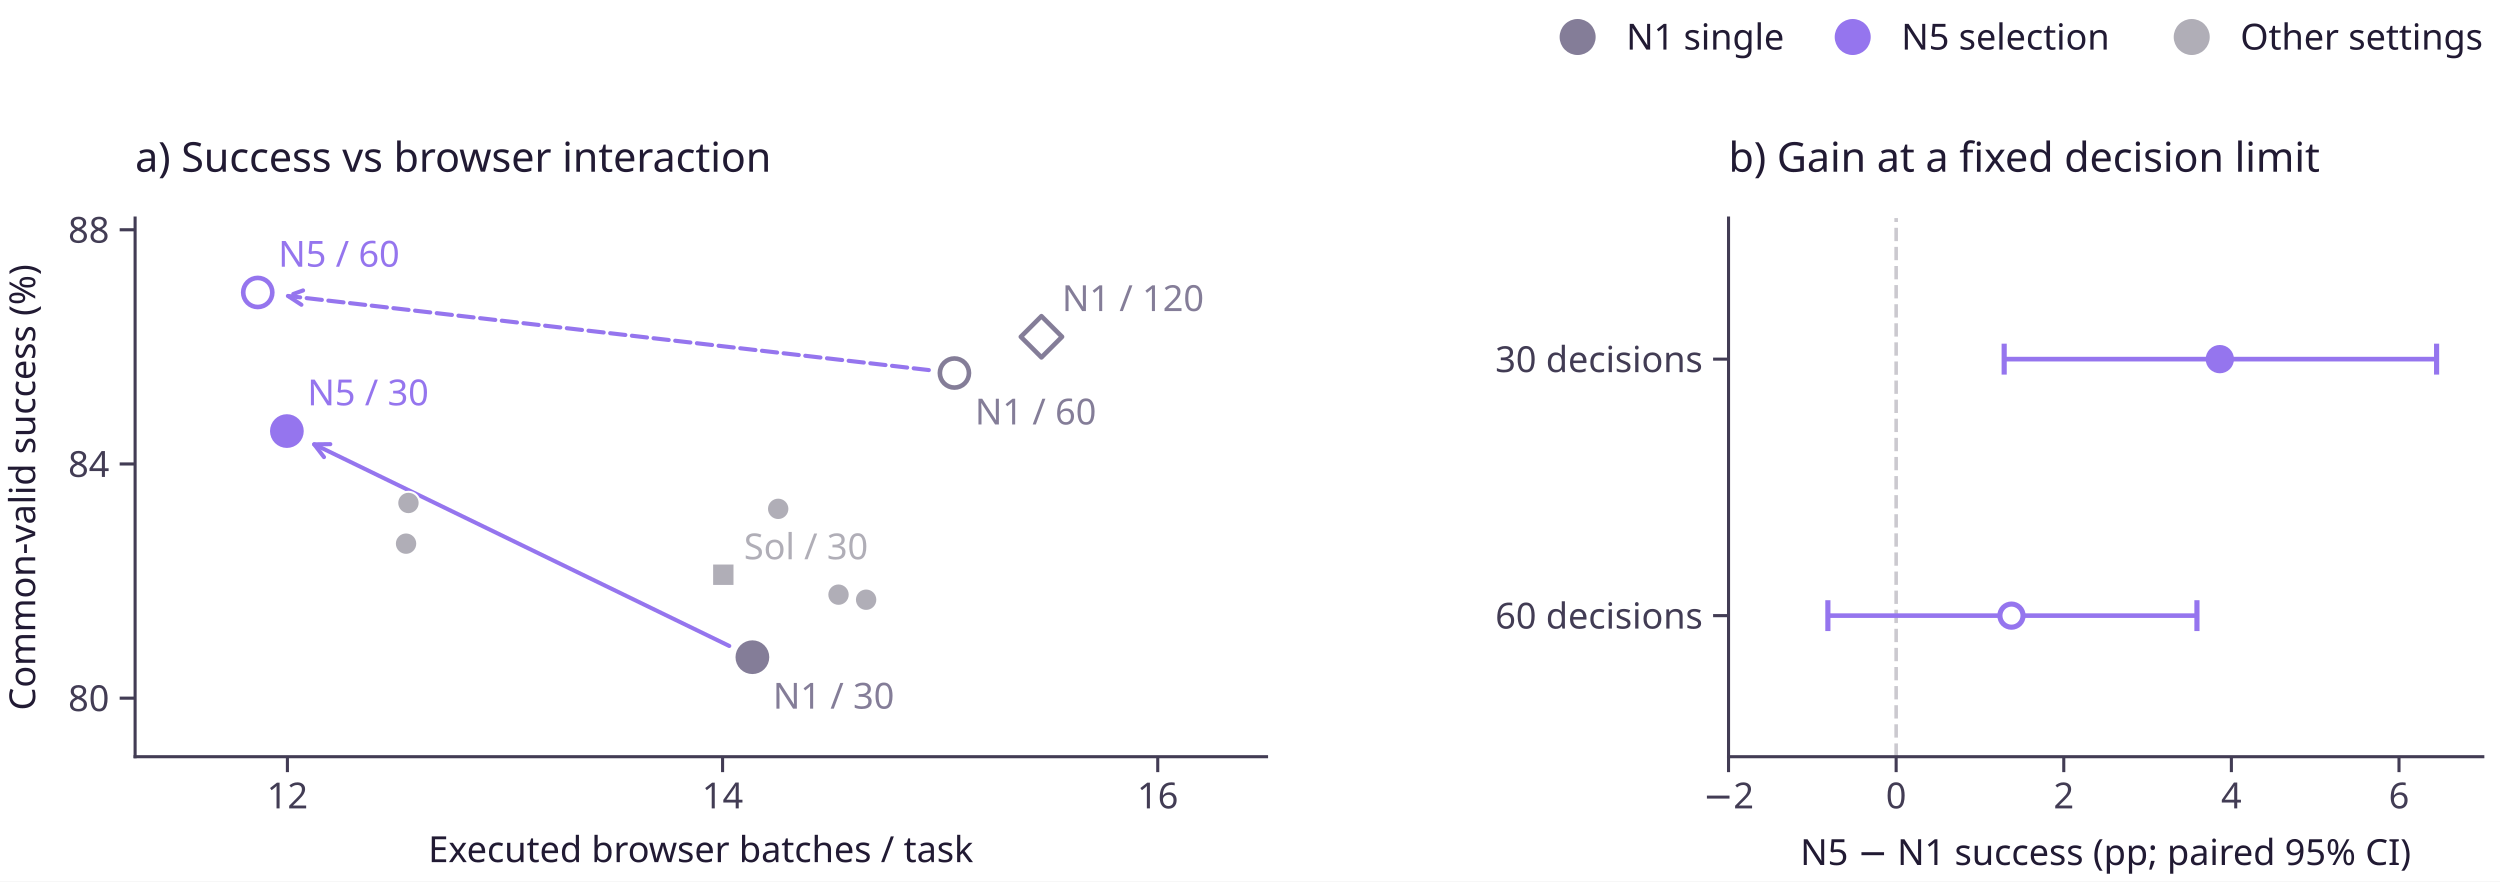
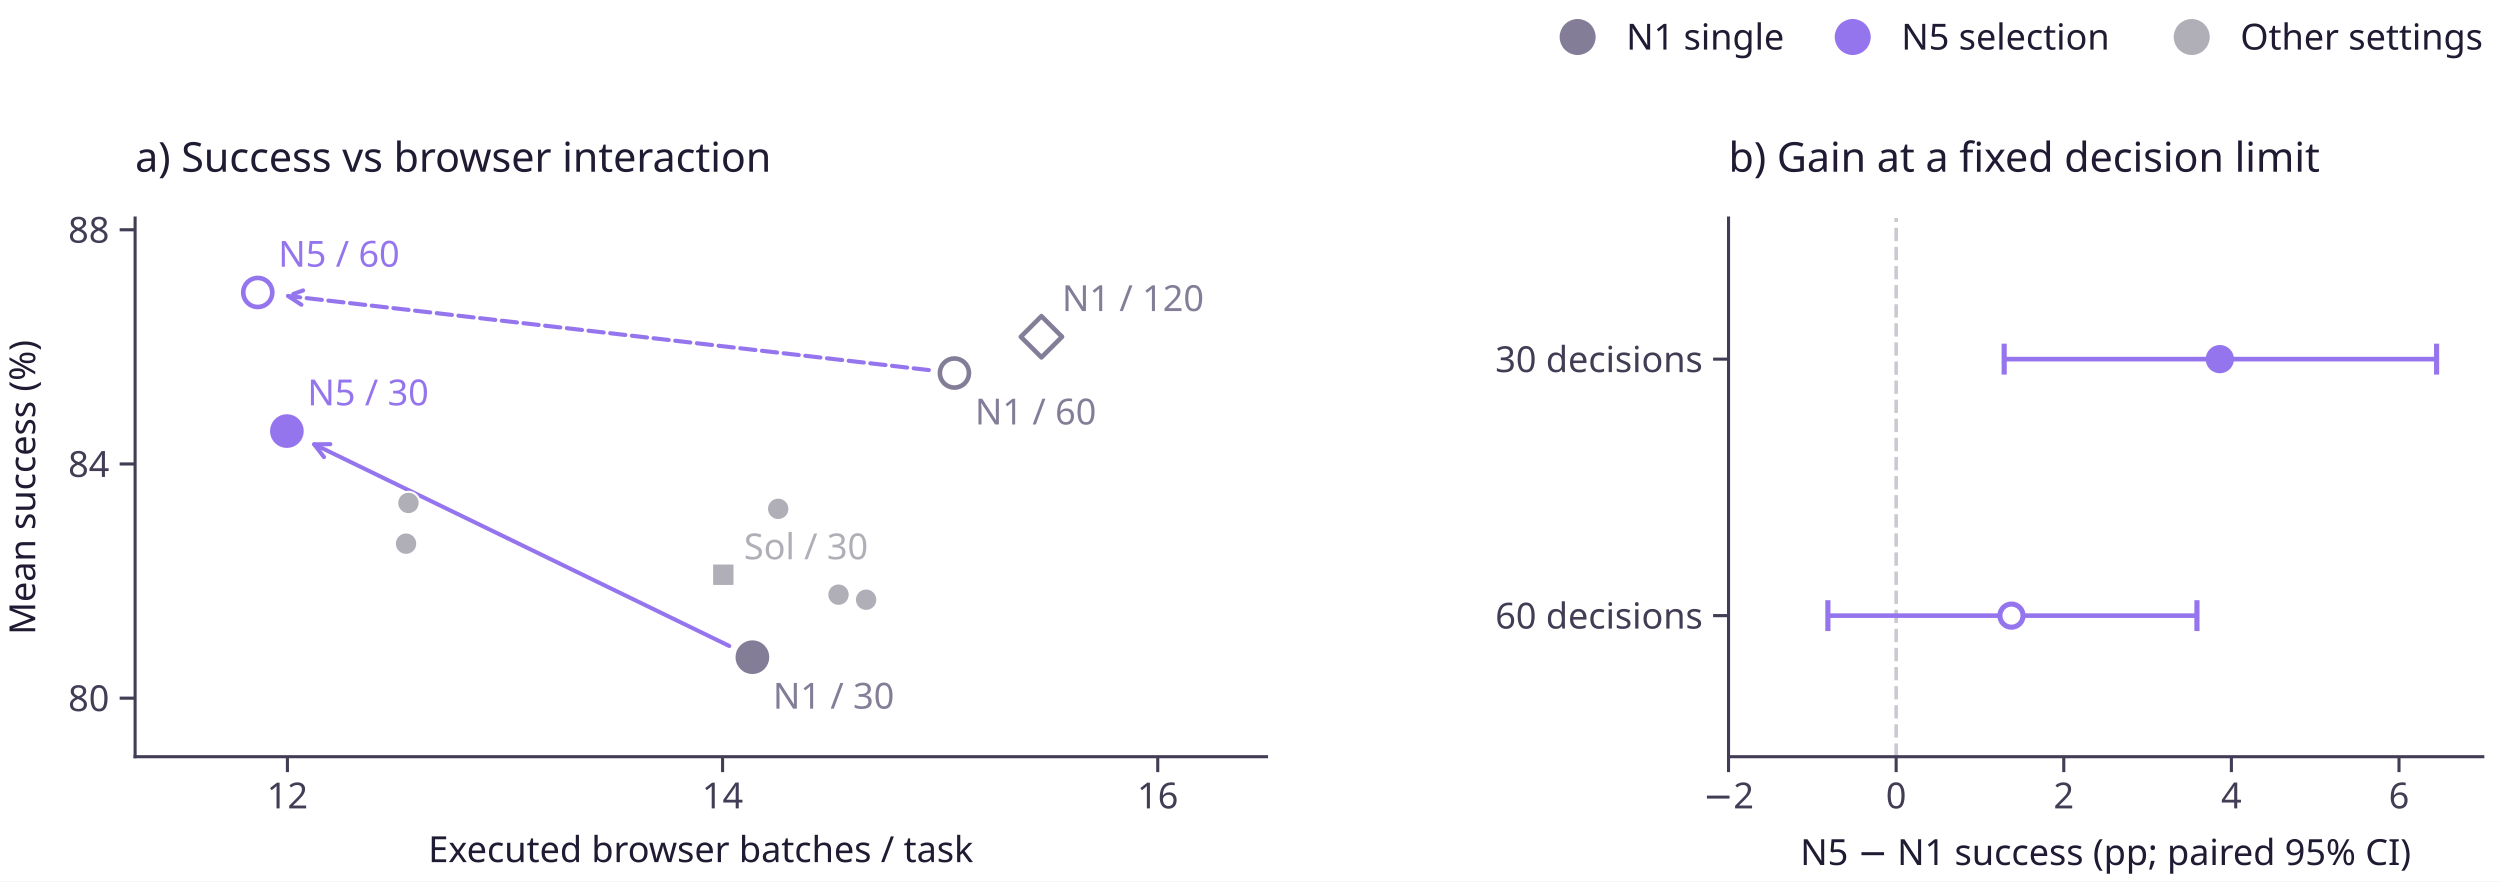
<svg xmlns="http://www.w3.org/2000/svg" xmlns:xlink="http://www.w3.org/1999/xlink" width="485.709pt" height="171.256pt" viewBox="0 0 485.709 171.256" version="1.1">
  <defs>
    <style type="text/css">*{stroke-linejoin: round; stroke-linecap: butt}</style>
  </defs>
  <g id="figure_1">
    <g id="patch_1">
      <path d="M 0 171.256 L 485.709 171.256 L 485.709 0 L 0 0 z " style="fill: #ffffff" />
    </g>
    <g id="axes_1">
      <g id="patch_2">
        <path d="M 26.249 147.016 L 246.066 147.016 L 246.066 42.364 L 26.249 42.364 z " style="fill: #ffffff" />
      </g>
      <g id="patch_3">
        <path d="M 141.681 125.498 Q 100.957 105.717 61.038 86.327 " style="fill: none; stroke: #9575ee; stroke-width: 0.8; stroke-linecap: round" />
        <path d="M 62.944 88.809 L 61.038 86.327 L 64.168 86.291 " style="fill: none; stroke: #9575ee; stroke-width: 0.8; stroke-linecap: round" />
      </g>
      <g id="patch_4">
        <path d="M 180.458 71.898 Q 117.753 64.647 55.936 57.498 " style="fill: none; stroke-dasharray: 2.96,1.28; stroke-dashoffset: 0; stroke: #9575ee; stroke-width: 0.8; stroke-linecap: round" />
        <path d="M 58.557 59.21 L 55.936 57.498 L 58.878 56.429 " style="fill: none; stroke-dasharray: 2.96,1.28; stroke-dashoffset: 0; stroke: #9575ee; stroke-width: 0.8; stroke-linecap: round" />
      </g>
      <g id="matplotlib.axis_1">
        <g id="xtick_1">
          <g id="line2d_1">
            <defs>
              <path id="m0142a3f9c0" d="M 0 0 L 0 3 " style="stroke: #423c54; stroke-width: 0.6" />
            </defs>
            <g>
              <use xlink:href="#m0142a3f9c0" x="55.84" y="147.016" style="fill: #423c54; stroke: #423c54; stroke-width: 0.6" />
            </g>
          </g>
          <g id="text_1">
            <text style="fill: #423c54; font: 7px 'Albert Sans'; text-anchor: middle" x="55.84" y="157.056" transform="rotate(-0 55.83995 157.056)">12</text>
          </g>
        </g>
        <g id="xtick_2">
          <g id="line2d_2">
            <g>
              <use xlink:href="#m0142a3f9c0" x="140.385" y="147.016" style="fill: #423c54; stroke: #423c54; stroke-width: 0.6" />
            </g>
          </g>
          <g id="text_2">
            <text style="fill: #423c54; font: 7px 'Albert Sans'; text-anchor: middle" x="140.385" y="157.056" transform="rotate(-0 140.3849 157.056)">14</text>
          </g>
        </g>
        <g id="xtick_3">
          <g id="line2d_3">
            <g>
              <use xlink:href="#m0142a3f9c0" x="224.93" y="147.016" style="fill: #423c54; stroke: #423c54; stroke-width: 0.6" />
            </g>
          </g>
          <g id="text_3">
            <text style="fill: #423c54; font: 7px 'Albert Sans'; text-anchor: middle" x="224.93" y="157.056" transform="rotate(-0 224.9298 157.056)">16</text>
          </g>
        </g>
        <g id="text_4">
          <text style="fill: #211a33; font: 7px 'Albert Sans'; text-anchor: middle" x="136.158" y="167.496" transform="rotate(-0 136.1577 167.496)">Executed browser batches / task</text>
        </g>
      </g>
      <g id="matplotlib.axis_2">
        <g id="ytick_1">
          <g id="line2d_4">
            <defs>
              <path id="mf274c10304" d="M 0 0 L -3 0 " style="stroke: #423c54; stroke-width: 0.6" />
            </defs>
            <g>
              <use xlink:href="#mf274c10304" x="26.249" y="135.641" style="fill: #423c54; stroke: #423c54; stroke-width: 0.6" />
            </g>
          </g>
          <g id="text_5">
            <text style="fill: #423c54; font: 7px 'Albert Sans'; text-anchor: end" x="21.249" y="138.161" transform="rotate(-0 21.24922 138.1608)">80</text>
          </g>
        </g>
        <g id="ytick_2">
          <g id="line2d_5">
            <g>
              <use xlink:href="#mf274c10304" x="26.249" y="90.14" style="fill: #423c54; stroke: #423c54; stroke-width: 0.6" />
            </g>
          </g>
          <g id="text_6">
            <text style="fill: #423c54; font: 7px 'Albert Sans'; text-anchor: end" x="21.249" y="92.66" transform="rotate(-0 21.24922 92.65991)">84</text>
          </g>
        </g>
        <g id="ytick_3">
          <g id="line2d_6">
            <g>
              <use xlink:href="#mf274c10304" x="26.249" y="44.639" style="fill: #423c54; stroke: #423c54; stroke-width: 0.6" />
            </g>
          </g>
          <g id="text_7">
            <text style="fill: #423c54; font: 7px 'Albert Sans'; text-anchor: end" x="21.249" y="47.159" transform="rotate(-0 21.24922 47.15904)">88</text>
          </g>
        </g>
        <g id="text_8">
-           <text style="fill: #211a33; font: 7px 'Albert Sans'; text-anchor: middle" x="6.84" y="94.69" transform="rotate(-90 6.84 94.69)">Common-valid success (%)</text>
+           <text style="fill: #211a33; font: 7px 'Albert Sans'; text-anchor: middle" x="6.84" y="94.69" transform="rotate(-90 6.84 94.69)">Mean success (%)</text>
        </g>
      </g>
      <g id="PathCollection_1">
        <defs>
          <path id="mdb5fb9357c" d="M -2.179 2.179 L 2.179 2.179 L 2.179 -2.179 L -2.179 -2.179 z " style="stroke: #ffffff; stroke-width: 0.4" />
        </defs>
        <g clip-path="url(#p772a60e2b3)">
          <use xlink:href="#mdb5fb9357c" x="140.527" y="111.658" style="fill: #b0aeb7; stroke: #ffffff; stroke-width: 0.4" />
        </g>
      </g>
      <g id="PathCollection_2">
        <defs>
          <path id="mf6d7828a20" d="M 0 2.179 C 0.578 2.179 1.132 1.95 1.541 1.541 C 1.95 1.132 2.179 0.578 2.179 0 C 2.179 -0.578 1.95 -1.132 1.541 -1.541 C 1.132 -1.95 0.578 -2.179 0 -2.179 C -0.578 -2.179 -1.132 -1.95 -1.541 -1.541 C -1.95 -1.132 -2.179 -0.578 -2.179 0 C -2.179 0.578 -1.95 1.132 -1.541 1.541 C -1.132 1.95 -0.578 2.179 0 2.179 z " style="stroke: #ffffff; stroke-width: 0.4" />
        </defs>
        <g clip-path="url(#p772a60e2b3)">
          <use xlink:href="#mf6d7828a20" x="78.89" y="105.624" style="fill: #b0aeb7; stroke: #ffffff; stroke-width: 0.4" />
        </g>
      </g>
      <g id="PathCollection_3">
        <g clip-path="url(#p772a60e2b3)">
          <use xlink:href="#mf6d7828a20" x="168.273" y="116.515" style="fill: #b0aeb7; stroke: #ffffff; stroke-width: 0.4" />
        </g>
      </g>
      <g id="PathCollection_4">
        <g clip-path="url(#p772a60e2b3)">
          <use xlink:href="#mf6d7828a20" x="151.19" y="98.861" style="fill: #b0aeb7; stroke: #ffffff; stroke-width: 0.4" />
        </g>
      </g>
      <g id="PathCollection_5">
        <g clip-path="url(#p772a60e2b3)">
          <use xlink:href="#mf6d7828a20" x="162.91" y="115.532" style="fill: #b0aeb7; stroke: #ffffff; stroke-width: 0.4" />
        </g>
      </g>
      <g id="PathCollection_6">
        <g clip-path="url(#p772a60e2b3)">
          <use xlink:href="#mf6d7828a20" x="79.354" y="97.718" style="fill: #b0aeb7; stroke: #ffffff; stroke-width: 0.4" />
        </g>
      </g>
      <g id="patch_5">
        <path d="M 26.249 147.016 L 26.249 42.364 " style="fill: none; stroke: #423c54; stroke-width: 0.6; stroke-linejoin: miter; stroke-linecap: square" />
      </g>
      <g id="patch_6">
        <path d="M 26.249 147.016 L 246.066 147.016 " style="fill: none; stroke: #423c54; stroke-width: 0.6; stroke-linejoin: miter; stroke-linecap: square" />
      </g>
      <g id="text_9">
        <text style="fill: #b0aeb7; font: 7px 'Albert Sans'; text-anchor: start" x="144.527" y="108.658" transform="rotate(-0 144.5272 108.6575)">Sol / 30</text>
      </g>
      <g id="PathCollection_7">
        <defs>
          <path id="me84e6cb7f7" d="M 0 2.828 C 0.75 2.828 1.47 2.53 2 2 C 2.53 1.47 2.828 0.75 2.828 0 C 2.828 -0.75 2.53 -1.47 2 -2 C 1.47 -2.53 0.75 -2.828 0 -2.828 C -0.75 -2.828 -1.47 -2.53 -2 -2 C -2.53 -1.47 -2.828 -0.75 -2.828 0 C -2.828 0.75 -2.53 1.47 -2 2 C -1.47 2.53 -0.75 2.828 0 2.828 z " style="stroke: #847d98; stroke-width: 0.9" />
        </defs>
        <g clip-path="url(#p772a60e2b3)">
          <use xlink:href="#me84e6cb7f7" x="146.177" y="127.682" style="fill: #847d98; stroke: #847d98; stroke-width: 0.9" />
        </g>
      </g>
      <g id="text_10">
        <text style="fill: #847d98; font: 7px 'Albert Sans'; text-anchor: start" x="150.177" y="137.682" transform="rotate(-0 150.1772 137.6825)">N1 / 30</text>
      </g>
      <g id="PathCollection_8">
        <defs>
          <path id="m3ca0e30363" d="M 0 2.828 C 0.75 2.828 1.47 2.53 2 2 C 2.53 1.47 2.828 0.75 2.828 0 C 2.828 -0.75 2.53 -1.47 2 -2 C 1.47 -2.53 0.75 -2.828 0 -2.828 C -0.75 -2.828 -1.47 -2.53 -2 -2 C -2.53 -1.47 -2.828 -0.75 -2.828 0 C -2.828 0.75 -2.53 1.47 -2 2 C -1.47 2.53 -0.75 2.828 0 2.828 z " style="stroke: #847d98; stroke-width: 0.9" />
        </defs>
        <g clip-path="url(#p772a60e2b3)">
          <use xlink:href="#m3ca0e30363" x="185.427" y="72.473" style="fill: #ffffff; stroke: #847d98; stroke-width: 0.9" />
        </g>
      </g>
      <g id="text_11">
        <text style="fill: #847d98; font: 7px 'Albert Sans'; text-anchor: start" x="189.427" y="82.473" transform="rotate(-0 189.4274 82.47307)">N1 / 60</text>
      </g>
      <g id="PathCollection_9">
        <defs>
          <path id="mb8bb60253d" d="M -0 4 L 4 0 L 0 -4 L -4 -0 z " style="stroke: #847d98; stroke-width: 0.9" />
        </defs>
        <g clip-path="url(#p772a60e2b3)">
          <use xlink:href="#mb8bb60253d" x="202.334" y="65.43" style="fill: #ffffff; stroke: #847d98; stroke-width: 0.9" />
        </g>
      </g>
      <g id="text_12">
        <text style="fill: #847d98; font: 7px 'Albert Sans'; text-anchor: start" x="206.334" y="60.43" transform="rotate(-0 206.3341 60.42973)">N1 / 120</text>
      </g>
      <g id="PathCollection_10">
        <defs>
          <path id="m592988afb5" d="M 0 2.828 C 0.75 2.828 1.47 2.53 2 2 C 2.53 1.47 2.828 0.75 2.828 0 C 2.828 -0.75 2.53 -1.47 2 -2 C 1.47 -2.53 0.75 -2.828 0 -2.828 C -0.75 -2.828 -1.47 -2.53 -2 -2 C -2.53 -1.47 -2.828 -0.75 -2.828 0 C -2.828 0.75 -2.53 1.47 -2 2 C -1.47 2.53 -0.75 2.828 0 2.828 z " style="stroke: #9575ee; stroke-width: 0.9" />
        </defs>
        <g clip-path="url(#p772a60e2b3)">
          <use xlink:href="#m592988afb5" x="55.735" y="83.751" style="fill: #9575ee; stroke: #9575ee; stroke-width: 0.9" />
        </g>
      </g>
      <g id="text_13">
        <text style="fill: #9575ee; font: 7px 'Albert Sans'; text-anchor: start" x="59.735" y="78.751" transform="rotate(-0 59.73483 78.751)">N5 / 30</text>
      </g>
      <g id="PathCollection_11">
        <defs>
          <path id="m160111e6e6" d="M 0 2.828 C 0.75 2.828 1.47 2.53 2 2 C 2.53 1.47 2.828 0.75 2.828 0 C 2.828 -0.75 2.53 -1.47 2 -2 C 1.47 -2.53 0.75 -2.828 0 -2.828 C -0.75 -2.828 -1.47 -2.53 -2 -2 C -2.53 -1.47 -2.828 -0.75 -2.828 0 C -2.828 0.75 -2.53 1.47 -2 2 C -1.47 2.53 -0.75 2.828 0 2.828 z " style="stroke: #9575ee; stroke-width: 0.9" />
        </defs>
        <g clip-path="url(#p772a60e2b3)">
          <use xlink:href="#m160111e6e6" x="50.078" y="56.82" style="fill: #ffffff; stroke: #9575ee; stroke-width: 0.9" />
        </g>
      </g>
      <g id="text_14">
        <text style="fill: #9575ee; font: 7px 'Albert Sans'; text-anchor: start" x="54.078" y="51.82" transform="rotate(-0 54.07792 51.82014)">N5 / 60</text>
      </g>
      <g id="text_15">
        <text style="fill: #211a33; font: 8px 'Albert Sans'; text-anchor: start" x="26.249" y="33.364" transform="rotate(-0 26.24922 33.364)">a)  Success vs browser interaction</text>
      </g>
    </g>
    <g id="axes_2">
      <g id="patch_7">
        <path d="M 335.825 147.016 L 482.369 147.016 L 482.369 42.364 L 335.825 42.364 z " style="fill: #ffffff" />
      </g>
      <g id="line2d_7">
        <path d="M 368.39 147.016 L 368.39 42.364 " clip-path="url(#pb95b9b1aae)" style="fill: none; stroke-dasharray: 2.59,1.12; stroke-dashoffset: 0; stroke: #cbc9cf; stroke-width: 0.7" />
      </g>
      <g id="matplotlib.axis_3">
        <g id="xtick_4">
          <g id="line2d_8">
            <g>
              <use xlink:href="#m0142a3f9c0" x="335.825" y="147.016" style="fill: #423c54; stroke: #423c54; stroke-width: 0.6" />
            </g>
          </g>
          <g id="text_16">
            <text style="fill: #423c54; font: 7px 'Albert Sans'; text-anchor: middle" x="335.825" y="157.056" transform="rotate(-0 335.8246 157.056)">−2</text>
          </g>
        </g>
        <g id="xtick_5">
          <g id="line2d_9">
            <g>
              <use xlink:href="#m0142a3f9c0" x="368.39" y="147.016" style="fill: #423c54; stroke: #423c54; stroke-width: 0.6" />
            </g>
          </g>
          <g id="text_17">
            <text style="fill: #423c54; font: 7px 'Albert Sans'; text-anchor: middle" x="368.39" y="157.056" transform="rotate(-0 368.3901 157.056)">0</text>
          </g>
        </g>
        <g id="xtick_6">
          <g id="line2d_10">
            <g>
              <use xlink:href="#m0142a3f9c0" x="400.956" y="147.016" style="fill: #423c54; stroke: #423c54; stroke-width: 0.6" />
            </g>
          </g>
          <g id="text_18">
            <text style="fill: #423c54; font: 7px 'Albert Sans'; text-anchor: middle" x="400.956" y="157.056" transform="rotate(-0 400.9556 157.056)">2</text>
          </g>
        </g>
        <g id="xtick_7">
          <g id="line2d_11">
            <g>
              <use xlink:href="#m0142a3f9c0" x="433.521" y="147.016" style="fill: #423c54; stroke: #423c54; stroke-width: 0.6" />
            </g>
          </g>
          <g id="text_19">
            <text style="fill: #423c54; font: 7px 'Albert Sans'; text-anchor: middle" x="433.521" y="157.056" transform="rotate(-0 433.521 157.056)">4</text>
          </g>
        </g>
        <g id="xtick_8">
          <g id="line2d_12">
            <g>
              <use xlink:href="#m0142a3f9c0" x="466.086" y="147.016" style="fill: #423c54; stroke: #423c54; stroke-width: 0.6" />
            </g>
          </g>
          <g id="text_20">
            <text style="fill: #423c54; font: 7px 'Albert Sans'; text-anchor: middle" x="466.086" y="157.056" transform="rotate(-0 466.0865 157.056)">6</text>
          </g>
        </g>
        <g id="text_21">
          <text style="fill: #211a33; font: 7px 'Albert Sans'; text-anchor: middle" x="409.097" y="168.056" transform="rotate(-0 409.0969 168.056)">N5 − N1 success (pp; paired 95% CI)</text>
        </g>
      </g>
      <g id="matplotlib.axis_4">
        <g id="ytick_4">
          <g id="line2d_13">
            <g>
              <use xlink:href="#mf274c10304" x="335.825" y="69.773" style="fill: #423c54; stroke: #423c54; stroke-width: 0.6" />
            </g>
          </g>
          <g id="text_22">
            <text style="fill: #423c54; font: 7px 'Albert Sans'; text-anchor: end" x="330.825" y="72.293" transform="rotate(-0 330.8246 72.29286)">30 decisions</text>
          </g>
        </g>
        <g id="ytick_5">
          <g id="line2d_14">
            <g>
              <use xlink:href="#mf274c10304" x="335.825" y="119.607" style="fill: #423c54; stroke: #423c54; stroke-width: 0.6" />
            </g>
          </g>
          <g id="text_23">
            <text style="fill: #423c54; font: 7px 'Albert Sans'; text-anchor: end" x="330.825" y="122.127" transform="rotate(-0 330.8246 122.1271)">60 decisions</text>
          </g>
        </g>
      </g>
      <g id="patch_8">
        <path d="M 335.825 147.016 L 335.825 42.364 " style="fill: none; stroke: #423c54; stroke-width: 0.6; stroke-linejoin: miter; stroke-linecap: square" />
      </g>
      <g id="patch_9">
        <path d="M 335.825 147.016 L 482.369 147.016 " style="fill: none; stroke: #423c54; stroke-width: 0.6; stroke-linejoin: miter; stroke-linecap: square" />
      </g>
      <g id="LineCollection_1">
        <path d="M 389.379 69.773 L 473.39 69.773 " clip-path="url(#pb95b9b1aae)" style="fill: none; stroke: #9575ee; stroke-width: 0.9" />
      </g>
      <g id="line2d_15">
        <defs>
          <path id="ma6d45202f3" d="M 0 3 L 0 -3 " style="stroke: #9575ee" />
        </defs>
        <g clip-path="url(#pb95b9b1aae)">
          <use xlink:href="#ma6d45202f3" x="389.379" y="69.773" style="fill: #9575ee; stroke: #9575ee" />
        </g>
      </g>
      <g id="line2d_16">
        <g clip-path="url(#pb95b9b1aae)">
          <use xlink:href="#ma6d45202f3" x="473.39" y="69.773" style="fill: #9575ee; stroke: #9575ee" />
        </g>
      </g>
      <g id="LineCollection_2">
        <path d="M 355.127 119.607 L 426.828 119.607 " clip-path="url(#pb95b9b1aae)" style="fill: none; stroke: #9575ee; stroke-width: 0.9" />
      </g>
      <g id="line2d_17">
        <g clip-path="url(#pb95b9b1aae)">
          <use xlink:href="#ma6d45202f3" x="355.127" y="119.607" style="fill: #9575ee; stroke: #9575ee" />
        </g>
      </g>
      <g id="line2d_18">
        <g clip-path="url(#pb95b9b1aae)">
          <use xlink:href="#ma6d45202f3" x="426.828" y="119.607" style="fill: #9575ee; stroke: #9575ee" />
        </g>
      </g>
      <g id="text_24">
        <text style="fill: #211a33; font: 8px 'Albert Sans'; text-anchor: start" x="335.825" y="33.364" transform="rotate(-0 335.8246 33.364)">b)  Gain at a fixed decision limit</text>
      </g>
      <g id="line2d_19">
        <defs>
          <path id="mb637f13af0" d="M 0 2.25 C 0.597 2.25 1.169 2.013 1.591 1.591 C 2.013 1.169 2.25 0.597 2.25 0 C 2.25 -0.597 2.013 -1.169 1.591 -1.591 C 1.169 -2.013 0.597 -2.25 0 -2.25 C -0.597 -2.25 -1.169 -2.013 -1.591 -1.591 C -2.013 -1.169 -2.25 -0.597 -2.25 0 C -2.25 0.597 -2.013 1.169 -1.591 1.591 C -1.169 2.013 -0.597 2.25 0 2.25 z " style="stroke: #9575ee" />
        </defs>
        <g clip-path="url(#pb95b9b1aae)">
          <use xlink:href="#mb637f13af0" x="431.275" y="69.773" style="fill: #9575ee; stroke: #9575ee" />
        </g>
      </g>
      <g id="line2d_20">
        <defs>
          <path id="m12b5cb4a85" d="M 0 2.25 C 0.597 2.25 1.169 2.013 1.591 1.591 C 2.013 1.169 2.25 0.597 2.25 0 C 2.25 -0.597 2.013 -1.169 1.591 -1.591 C 1.169 -2.013 0.597 -2.25 0 -2.25 C -0.597 -2.25 -1.169 -2.013 -1.591 -1.591 C -2.013 -1.169 -2.25 -0.597 -2.25 0 C -2.25 0.597 -2.013 1.169 -1.591 1.591 C -1.169 2.013 -0.597 2.25 0 2.25 z " style="stroke: #9575ee" />
        </defs>
        <g clip-path="url(#pb95b9b1aae)">
          <use xlink:href="#m12b5cb4a85" x="390.796" y="119.607" style="fill: #ffffff; stroke: #9575ee" />
        </g>
      </g>
    </g>
    <g id="legend_1">
      <g id="line2d_21">
        <defs>
          <path id="m345e47762b" d="M 0 3 C 0.796 3 1.559 2.684 2.121 2.121 C 2.684 1.559 3 0.796 3 0 C 3 -0.796 2.684 -1.559 2.121 -2.121 C 1.559 -2.684 0.796 -3 0 -3 C -0.796 -3 -1.559 -2.684 -2.121 -2.121 C -2.684 -1.559 -3 -0.796 -3 0 C -3 0.796 -2.684 1.559 -2.121 2.121 C -1.559 2.684 -0.796 3 0 3 z " style="stroke: #847d98" />
        </defs>
        <g>
          <use xlink:href="#m345e47762b" x="306.508" y="7.19" style="fill: #847d98; stroke: #847d98" />
        </g>
      </g>
      <g id="text_25">
        <text style="fill: #211a33; font: 7px 'Albert Sans'; text-anchor: start" x="315.958" y="9.64" transform="rotate(-0 315.9584 9.64)">N1 single</text>
      </g>
      <g id="line2d_22">
        <defs>
          <path id="mebd710bd26" d="M 0 3 C 0.796 3 1.559 2.684 2.121 2.121 C 2.684 1.559 3 0.796 3 0 C 3 -0.796 2.684 -1.559 2.121 -2.121 C 1.559 -2.684 0.796 -3 0 -3 C -0.796 -3 -1.559 -2.684 -2.121 -2.121 C -2.684 -1.559 -3 -0.796 -3 0 C -3 0.796 -2.684 1.559 -2.121 2.121 C -1.559 2.684 -0.796 3 0 3 z " style="stroke: #9575ee" />
        </defs>
        <g>
          <use xlink:href="#mebd710bd26" x="359.952" y="7.19" style="fill: #9575ee; stroke: #9575ee" />
        </g>
      </g>
      <g id="text_26">
        <text style="fill: #211a33; font: 7px 'Albert Sans'; text-anchor: start" x="369.402" y="9.64" transform="rotate(-0 369.4023 9.64)">N5 selection</text>
      </g>
      <g id="line2d_23">
        <defs>
          <path id="m8d1485aff3" d="M 0 3 C 0.796 3 1.559 2.684 2.121 2.121 C 2.684 1.559 3 0.796 3 0 C 3 -0.796 2.684 -1.559 2.121 -2.121 C 1.559 -2.684 0.796 -3 0 -3 C -0.796 -3 -1.559 -2.684 -2.121 -2.121 C -2.684 -1.559 -3 -0.796 -3 0 C -3 0.796 -2.684 1.559 -2.121 2.121 C -1.559 2.684 -0.796 3 0 3 z " style="stroke: #b0aeb7" />
        </defs>
        <g>
          <use xlink:href="#m8d1485aff3" x="425.816" y="7.19" style="fill: #b0aeb7; stroke: #b0aeb7" />
        </g>
      </g>
      <g id="text_27">
        <text style="fill: #211a33; font: 7px 'Albert Sans'; text-anchor: start" x="435.266" y="9.64" transform="rotate(-0 435.2658 9.64)">Other settings</text>
      </g>
    </g>
  </g>
  <defs>
    <clipPath id="p772a60e2b3">
      <rect x="26.249" y="42.364" width="219.817" height="104.652" />
    </clipPath>
    <clipPath id="pb95b9b1aae">
      <rect x="335.825" y="42.364" width="146.545" height="104.652" />
    </clipPath>
  </defs>
</svg>
